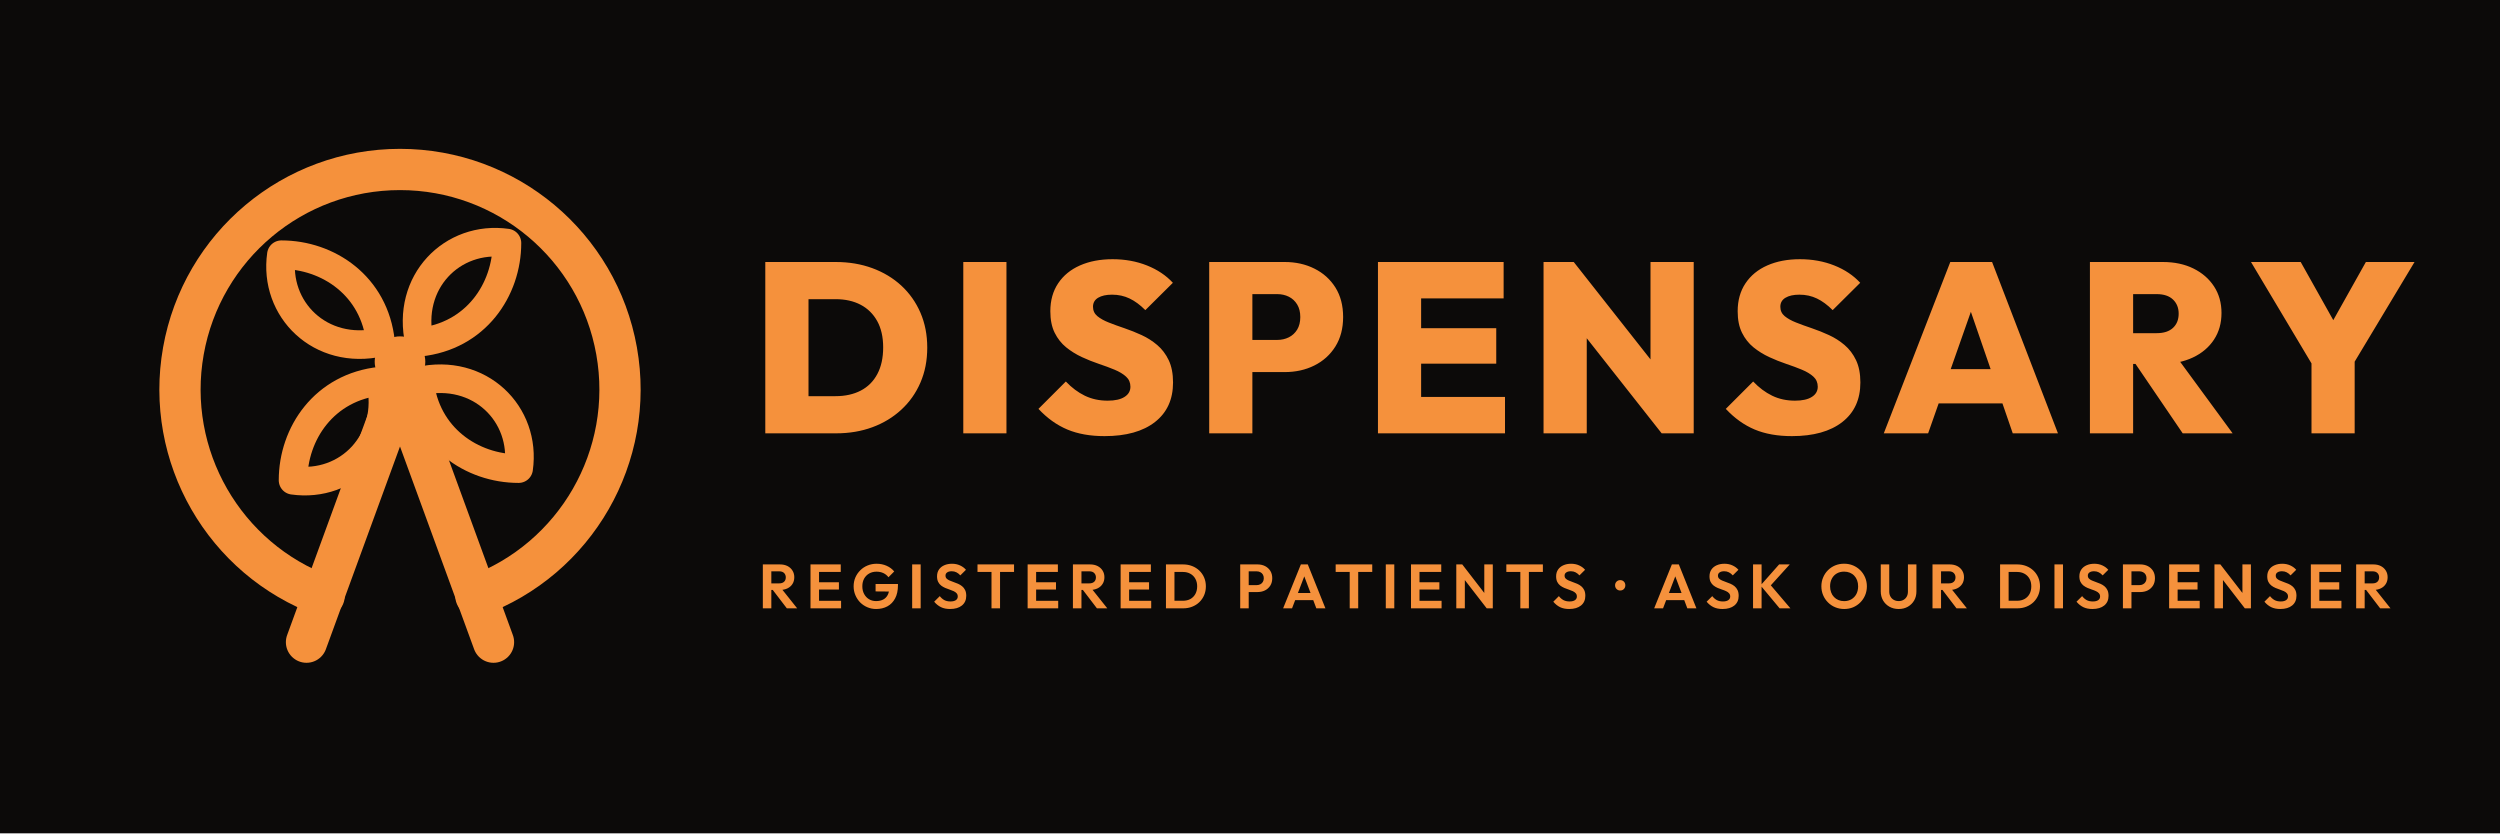
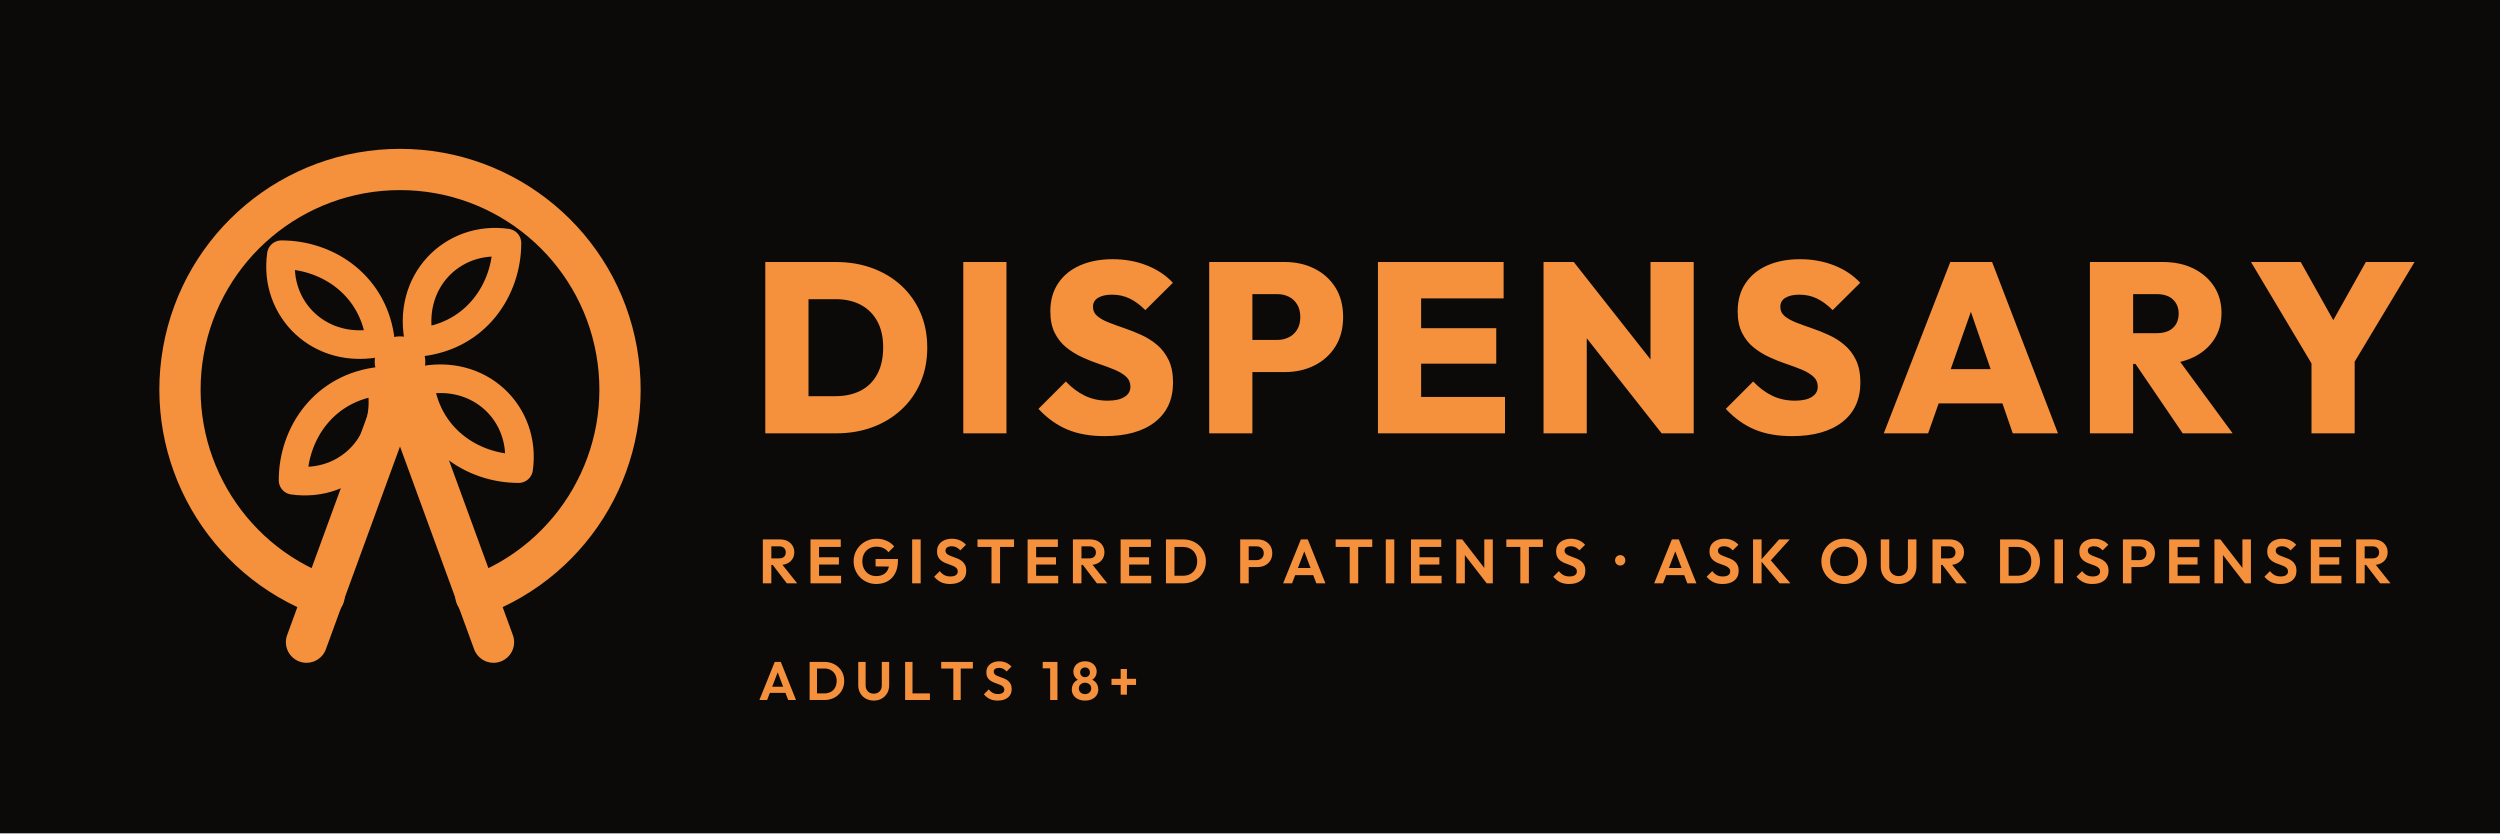
<svg xmlns="http://www.w3.org/2000/svg" viewBox="0 0 600 200" width="600mm" height="200mm" color="#f5913c">
  <rect width="600" height="200" fill="#0c0a09" />
  <g transform="translate(30 34) scale(1.32)">
    <g fill="none" stroke="currentColor" stroke-linecap="round" stroke-linejoin="round">
      <path d="M 36.2 82.6 A 40 40 0 1 1 63.8 82.6" stroke-width="7.5" />
      <path d="M 33 91 L 50 44.5 L 67 91" stroke-width="7.5" />
      <g transform="translate(50 40)">
        <path d="M5 0 C 11 -9.5, 23 -9.5, 29 -1.5 C 23 4.5, 13 6.5, 5 0 Z" transform="rotate(-45)" stroke-width="5.2" />
        <path d="M5 0 C 11 -9.5, 23 -9.5, 29 -1.5 C 23 4.5, 13 6.5, 5 0 Z" transform="rotate(45)" stroke-width="5.2" />
        <path d="M5 0 C 11 -9.5, 23 -9.5, 29 -1.5 C 23 4.5, 13 6.5, 5 0 Z" transform="rotate(135)" stroke-width="5.2" />
        <path d="M5 0 C 11 -9.5, 23 -9.5, 29 -1.5 C 23 4.5, 13 6.5, 5 0 Z" transform="rotate(225)" stroke-width="5.2" />
        <circle r="4.6" fill="currentColor" stroke="none" />
      </g>
    </g>
  </g>
  <path d="M10.64 0V-8.92H20.53Q24.01 -8.92 26.59 -10.26Q29.16 -11.6 30.56 -14.23Q31.96 -16.86 31.96 -20.62Q31.96 -24.36 30.53 -26.94Q29.1 -29.52 26.55 -30.86Q24 -32.2 20.53 -32.2H10.21V-41.12H20.58Q25.33 -41.12 29.34 -39.65Q33.35 -38.18 36.32 -35.45Q39.28 -32.71 40.91 -28.94Q42.54 -25.17 42.54 -20.56Q42.54 -15.96 40.91 -12.19Q39.28 -8.41 36.32 -5.68Q33.36 -2.94 29.38 -1.47Q25.39 0 20.69 0ZM3.67 0V-41.12H14.04V0ZM51.19 0V-41.12H61.55V0ZM85.09 0.67Q79.93 0.67 76.15 -0.92Q72.37 -2.51 69.23 -5.87L75.8 -12.44Q77.91 -10.22 80.36 -9.03Q82.81 -7.84 85.84 -7.84Q88.47 -7.84 89.88 -8.74Q91.3 -9.63 91.3 -11.19Q91.3 -12.66 90.25 -13.61Q89.21 -14.56 87.5 -15.27Q85.79 -15.98 83.73 -16.67Q81.67 -17.36 79.63 -18.31Q77.59 -19.26 75.88 -20.64Q74.17 -22.03 73.13 -24.12Q72.08 -26.22 72.08 -29.3Q72.08 -33.2 73.96 -36.01Q75.84 -38.82 79.2 -40.3Q82.57 -41.79 87.02 -41.79Q91.5 -41.79 95.27 -40.29Q99.04 -38.79 101.49 -36.13L94.88 -29.57Q93.01 -31.45 91.1 -32.36Q89.19 -33.28 86.89 -33.28Q84.79 -33.28 83.55 -32.54Q82.32 -31.8 82.32 -30.38Q82.32 -29 83.36 -28.13Q84.41 -27.26 86.12 -26.59Q87.83 -25.91 89.89 -25.22Q91.95 -24.52 93.99 -23.58Q96.02 -22.65 97.73 -21.2Q99.44 -19.75 100.49 -17.56Q101.53 -15.37 101.53 -12.21Q101.53 -6.1 97.2 -2.72Q92.86 0.67 85.09 0.67ZM118.4 -14.7V-22.42H126.55Q128.06 -22.42 129.31 -23.04Q130.56 -23.66 131.32 -24.89Q132.07 -26.12 132.07 -27.91Q132.07 -29.7 131.32 -30.93Q130.56 -32.17 129.31 -32.79Q128.06 -33.41 126.55 -33.41H118.4V-41.12H128.33Q132.29 -41.12 135.46 -39.53Q138.64 -37.95 140.5 -35Q142.35 -32.05 142.35 -27.92Q142.35 -23.82 140.5 -20.85Q138.64 -17.88 135.46 -16.29Q132.29 -14.7 128.33 -14.7ZM110.21 0V-41.12H120.57V0ZM150.71 0V-41.12H161.07V0ZM158.9 0V-8.74H181.2V0ZM158.9 -16.72V-25.23H179.1V-16.72ZM158.9 -32.38V-41.12H180.87V-32.38ZM190.45 0V-41.12H197.7L200.82 -32.68V0ZM218.8 0 194.76 -30.51 197.7 -41.12 221.74 -10.61ZM218.8 0 216.12 -8.66V-41.12H226.49V0ZM250.05 0.67Q244.89 0.67 241.11 -0.92Q237.33 -2.51 234.19 -5.87L240.76 -12.44Q242.87 -10.22 245.32 -9.03Q247.77 -7.84 250.8 -7.84Q253.43 -7.84 254.84 -8.74Q256.26 -9.63 256.26 -11.19Q256.26 -12.66 255.21 -13.61Q254.17 -14.56 252.46 -15.27Q250.75 -15.98 248.69 -16.67Q246.63 -17.36 244.59 -18.31Q242.55 -19.26 240.84 -20.64Q239.13 -22.03 238.09 -24.12Q237.04 -26.22 237.04 -29.3Q237.04 -33.2 238.92 -36.01Q240.8 -38.82 244.16 -40.3Q247.53 -41.79 251.98 -41.79Q256.46 -41.79 260.23 -40.29Q264 -38.79 266.45 -36.13L259.84 -29.57Q257.97 -31.45 256.06 -32.36Q254.15 -33.28 251.85 -33.28Q249.75 -33.28 248.51 -32.54Q247.28 -31.8 247.28 -30.38Q247.28 -29 248.32 -28.13Q249.37 -27.26 251.08 -26.59Q252.79 -25.91 254.85 -25.22Q256.91 -24.52 258.95 -23.58Q260.98 -22.65 262.69 -21.2Q264.4 -19.75 265.45 -17.56Q266.49 -15.37 266.49 -12.21Q266.49 -6.1 262.16 -2.72Q257.82 0.67 250.05 0.67ZM272.11 0 288.07 -41.12H298.1L313.91 0H303.06L291.16 -34.54H294.9L282.75 0ZM281.82 -7.18V-15.41H304.51V-7.18ZM329.77 -16.66V-24.04H337.6Q340.16 -24.04 341.52 -25.31Q342.88 -26.58 342.88 -28.72Q342.88 -30.8 341.53 -32.1Q340.17 -33.41 337.62 -33.41H329.77V-41.12H339.08Q343.26 -41.12 346.42 -39.56Q349.58 -38 351.37 -35.26Q353.16 -32.51 353.16 -28.88Q353.16 -25.22 351.35 -22.48Q349.54 -19.73 346.29 -18.2Q343.04 -16.66 338.65 -16.66ZM321.58 0V-41.12H331.95V0ZM343.85 0 331.86 -17.63 341.24 -19.89 355.83 0ZM375.99 -14.72 360.24 -41.12H372.17L384.18 -19.69H375.8L387.81 -41.12H399.49L383.63 -14.72ZM374.76 0V-18.94H385.12V0Z" transform="translate(180.00 104.00)" fill="currentColor" />
-   <path d="M2.57 -4.41V-5.99H5.02Q5.77 -5.99 6.18 -6.38Q6.59 -6.76 6.59 -7.44Q6.59 -8.05 6.19 -8.47Q5.78 -8.88 5.03 -8.88H2.57V-10.54H5.21Q6.22 -10.54 7 -10.15Q7.77 -9.75 8.2 -9.05Q8.63 -8.36 8.63 -7.47Q8.63 -6.54 8.2 -5.86Q7.77 -5.17 6.99 -4.79Q6.21 -4.41 5.17 -4.41ZM1.08 0V-10.54H3.12V0ZM6.84 0 3.35 -4.56 5.23 -5.14 9.32 0ZM12.52 0V-10.54H14.57V0ZM14.02 0V-1.8H19.86V0ZM14.02 -4.51V-6.25H19.34V-4.51ZM14.02 -8.74V-10.54H19.78V-8.74ZM28.27 0.16Q27.15 0.16 26.17 -0.26Q25.18 -0.68 24.44 -1.42Q23.71 -2.17 23.29 -3.16Q22.87 -4.14 22.87 -5.28Q22.87 -6.43 23.29 -7.41Q23.72 -8.39 24.47 -9.13Q25.22 -9.88 26.23 -10.29Q27.23 -10.7 28.39 -10.7Q29.7 -10.7 30.79 -10.21Q31.89 -9.73 32.61 -8.85L31.23 -7.46Q30.74 -8.12 30 -8.46Q29.27 -8.8 28.38 -8.8Q27.37 -8.8 26.6 -8.36Q25.83 -7.92 25.39 -7.13Q24.96 -6.34 24.96 -5.29Q24.96 -4.24 25.39 -3.44Q25.82 -2.64 26.56 -2.19Q27.31 -1.74 28.26 -1.74Q29.25 -1.74 29.96 -2.11Q30.66 -2.47 31.04 -3.19Q31.42 -3.9 31.42 -4.93L32.74 -4.02L28.14 -4.06V-5.84H33.51V-5.55Q33.51 -3.66 32.83 -2.39Q32.16 -1.12 30.98 -0.48Q29.8 0.16 28.27 0.16ZM36.92 0V-10.54H38.96V0ZM46.02 0.16Q44.74 0.16 43.84 -0.28Q42.93 -0.72 42.2 -1.59L43.55 -2.93Q44.02 -2.32 44.63 -1.98Q45.24 -1.65 46.12 -1.65Q46.93 -1.65 47.4 -1.96Q47.86 -2.28 47.86 -2.83Q47.86 -3.31 47.59 -3.61Q47.32 -3.92 46.88 -4.12Q46.44 -4.33 45.91 -4.5Q45.37 -4.68 44.84 -4.9Q44.31 -5.13 43.87 -5.47Q43.43 -5.81 43.16 -6.34Q42.89 -6.87 42.89 -7.68Q42.89 -8.63 43.35 -9.31Q43.82 -9.99 44.63 -10.34Q45.44 -10.7 46.47 -10.7Q47.54 -10.7 48.41 -10.3Q49.28 -9.9 49.83 -9.25L48.48 -7.91Q48.02 -8.41 47.53 -8.65Q47.04 -8.9 46.42 -8.9Q45.72 -8.9 45.32 -8.62Q44.92 -8.35 44.92 -7.85Q44.92 -7.41 45.19 -7.14Q45.46 -6.87 45.9 -6.68Q46.35 -6.48 46.88 -6.3Q47.41 -6.12 47.94 -5.89Q48.47 -5.66 48.91 -5.3Q49.36 -4.94 49.63 -4.38Q49.9 -3.82 49.9 -2.99Q49.9 -1.53 48.86 -0.68Q47.82 0.16 46.02 0.16ZM55.96 0V-10.32H58.01V0ZM52.6 -8.73V-10.54H61.37V-8.73ZM64.63 0V-10.54H66.67V0ZM66.12 0V-1.8H71.97V0ZM66.12 -4.51V-6.25H71.44V-4.51ZM66.12 -8.74V-10.54H71.89V-8.74ZM77 -4.41V-5.99H79.44Q80.19 -5.99 80.61 -6.38Q81.02 -6.76 81.02 -7.44Q81.02 -8.05 80.61 -8.47Q80.21 -8.88 79.46 -8.88H77V-10.54H79.63Q80.65 -10.54 81.42 -10.15Q82.2 -9.75 82.63 -9.05Q83.06 -8.36 83.06 -7.47Q83.06 -6.54 82.62 -5.86Q82.19 -5.17 81.41 -4.79Q80.63 -4.41 79.59 -4.41ZM75.5 0V-10.54H77.55V0ZM81.26 0 77.78 -4.56 79.66 -5.14 83.75 0ZM86.95 0V-10.54H88.99V0ZM88.45 0V-1.8H94.29V0ZM88.45 -4.51V-6.25H93.77V-4.51ZM88.45 -8.74V-10.54H94.21V-8.74ZM99.22 0V-1.82H101.91Q102.93 -1.82 103.7 -2.24Q104.46 -2.67 104.89 -3.45Q105.32 -4.23 105.32 -5.29Q105.32 -6.33 104.88 -7.1Q104.45 -7.88 103.68 -8.3Q102.92 -8.73 101.91 -8.73H99.18V-10.54H101.94Q103.11 -10.54 104.11 -10.15Q105.11 -9.76 105.85 -9.05Q106.59 -8.34 107 -7.38Q107.41 -6.42 107.41 -5.27Q107.41 -4.14 107 -3.17Q106.59 -2.21 105.85 -1.49Q105.12 -0.78 104.12 -0.39Q103.13 0 101.97 0ZM97.83 0V-10.54H99.87V0ZM117.15 -3.91V-5.57H119.6Q120.08 -5.57 120.47 -5.77Q120.86 -5.97 121.08 -6.34Q121.31 -6.71 121.31 -7.23Q121.31 -7.75 121.08 -8.12Q120.86 -8.49 120.47 -8.68Q120.08 -8.88 119.6 -8.88H117.15V-10.54H119.81Q120.81 -10.54 121.61 -10.14Q122.41 -9.73 122.88 -8.99Q123.34 -8.25 123.34 -7.23Q123.34 -6.21 122.88 -5.47Q122.41 -4.72 121.61 -4.31Q120.81 -3.91 119.81 -3.91ZM115.65 0V-10.54H117.69V0ZM125.95 0 130.21 -10.54H131.87L136.1 0H133.92L130.66 -8.65H131.4L128.09 0ZM128.21 -1.97V-3.68H133.88V-1.97ZM141.93 0V-10.32H143.97V0ZM138.56 -8.73V-10.54H147.34V-8.73ZM150.59 0V-10.54H152.63V0ZM156.64 0V-10.54H158.68V0ZM158.13 0V-1.8H163.98V0ZM158.13 -4.51V-6.25H163.45V-4.51ZM158.13 -8.74V-10.54H163.9V-8.74ZM167.51 0V-10.54H168.94L169.56 -8.5V0ZM174.81 0 168.54 -8.1 168.94 -10.54 175.2 -2.44ZM174.81 0 174.23 -1.98V-10.54H176.27V0ZM182.88 0V-10.32H184.93V0ZM179.52 -8.73V-10.54H188.29V-8.73ZM194.6 0.16Q193.33 0.16 192.42 -0.28Q191.52 -0.72 190.79 -1.59L192.13 -2.93Q192.6 -2.32 193.22 -1.98Q193.83 -1.65 194.71 -1.65Q195.51 -1.65 195.98 -1.96Q196.45 -2.28 196.45 -2.83Q196.45 -3.31 196.18 -3.61Q195.91 -3.92 195.47 -4.12Q195.02 -4.33 194.49 -4.5Q193.96 -4.68 193.43 -4.9Q192.9 -5.13 192.45 -5.47Q192.01 -5.81 191.74 -6.34Q191.47 -6.87 191.47 -7.68Q191.47 -8.63 191.94 -9.31Q192.41 -9.99 193.22 -10.34Q194.03 -10.7 195.05 -10.7Q196.13 -10.7 197 -10.3Q197.87 -9.9 198.42 -9.25L197.07 -7.91Q196.61 -8.41 196.12 -8.65Q195.63 -8.9 195.01 -8.9Q194.31 -8.9 193.91 -8.62Q193.5 -8.35 193.5 -7.85Q193.5 -7.41 193.77 -7.14Q194.04 -6.87 194.49 -6.68Q194.93 -6.48 195.46 -6.3Q195.99 -6.12 196.53 -5.89Q197.06 -5.66 197.5 -5.3Q197.94 -4.94 198.21 -4.38Q198.48 -3.82 198.48 -2.99Q198.48 -1.53 197.44 -0.68Q196.4 0.16 194.6 0.16ZM206.85 -4.28Q206.32 -4.28 205.97 -4.64Q205.62 -5 205.62 -5.52Q205.62 -6.06 205.97 -6.41Q206.32 -6.77 206.85 -6.77Q207.39 -6.77 207.74 -6.41Q208.08 -6.06 208.08 -5.52Q208.08 -5 207.74 -4.64Q207.39 -4.28 206.85 -4.28ZM215 0 219.25 -10.54H220.92L225.14 0H222.96L219.7 -8.65H220.44L217.13 0ZM217.25 -1.97V-3.68H222.92V-1.97ZM231.41 0.16Q230.13 0.16 229.23 -0.28Q228.32 -0.72 227.59 -1.59L228.94 -2.93Q229.41 -2.32 230.02 -1.98Q230.63 -1.65 231.51 -1.65Q232.32 -1.65 232.78 -1.96Q233.25 -2.28 233.25 -2.83Q233.25 -3.31 232.98 -3.61Q232.71 -3.92 232.27 -4.12Q231.83 -4.33 231.29 -4.5Q230.76 -4.68 230.23 -4.9Q229.7 -5.13 229.26 -5.47Q228.82 -5.81 228.55 -6.34Q228.28 -6.87 228.28 -7.68Q228.28 -8.63 228.74 -9.31Q229.21 -9.99 230.02 -10.34Q230.83 -10.7 231.85 -10.7Q232.93 -10.7 233.8 -10.3Q234.67 -9.9 235.22 -9.25L233.87 -7.91Q233.41 -8.41 232.92 -8.65Q232.43 -8.9 231.81 -8.9Q231.11 -8.9 230.71 -8.62Q230.31 -8.35 230.31 -7.85Q230.31 -7.41 230.58 -7.14Q230.85 -6.87 231.29 -6.68Q231.73 -6.48 232.27 -6.3Q232.8 -6.12 233.33 -5.89Q233.86 -5.66 234.3 -5.3Q234.74 -4.94 235.01 -4.38Q235.28 -3.82 235.28 -2.99Q235.28 -1.53 234.25 -0.68Q233.21 0.16 231.41 0.16ZM245.11 0 240.53 -5.5 244.99 -10.54H247.54L242.58 -5.06V-6.01L247.7 0ZM238.73 0V-10.54H240.78V0ZM260.61 0.16Q259.45 0.16 258.46 -0.26Q257.46 -0.67 256.72 -1.42Q255.97 -2.16 255.55 -3.16Q255.13 -4.15 255.13 -5.29Q255.13 -6.43 255.55 -7.41Q255.96 -8.4 256.7 -9.14Q257.44 -9.88 258.43 -10.3Q259.42 -10.71 260.58 -10.71Q261.74 -10.71 262.73 -10.3Q263.72 -9.88 264.47 -9.14Q265.21 -8.4 265.63 -7.41Q266.05 -6.42 266.05 -5.27Q266.05 -4.13 265.63 -3.14Q265.21 -2.15 264.47 -1.41Q263.73 -0.67 262.75 -0.25Q261.76 0.16 260.61 0.16ZM260.58 -1.73Q261.59 -1.73 262.35 -2.18Q263.1 -2.63 263.53 -3.43Q263.95 -4.23 263.95 -5.29Q263.95 -6.07 263.71 -6.72Q263.47 -7.36 263.02 -7.83Q262.57 -8.31 261.95 -8.56Q261.34 -8.81 260.58 -8.81Q259.59 -8.81 258.83 -8.37Q258.07 -7.93 257.65 -7.13Q257.22 -6.34 257.22 -5.29Q257.22 -4.5 257.47 -3.84Q257.71 -3.18 258.16 -2.72Q258.6 -2.25 259.22 -1.99Q259.84 -1.73 260.58 -1.73ZM273.68 0.16Q272.43 0.16 271.46 -0.39Q270.49 -0.94 269.93 -1.9Q269.38 -2.86 269.38 -4.08V-10.54H271.42V-4.02Q271.42 -3.32 271.72 -2.81Q272.02 -2.29 272.53 -2.02Q273.04 -1.74 273.68 -1.74Q274.32 -1.74 274.82 -2.02Q275.32 -2.29 275.61 -2.8Q275.9 -3.31 275.9 -4V-10.54H277.94V-4.06Q277.94 -2.84 277.4 -1.89Q276.85 -0.94 275.89 -0.39Q274.93 0.16 273.68 0.16ZM283.3 -4.41V-5.99H285.75Q286.5 -5.99 286.91 -6.38Q287.32 -6.76 287.32 -7.44Q287.32 -8.05 286.91 -8.47Q286.51 -8.88 285.76 -8.88H283.3V-10.54H285.93Q286.95 -10.54 287.73 -10.15Q288.5 -9.75 288.93 -9.05Q289.36 -8.36 289.36 -7.47Q289.36 -6.54 288.93 -5.86Q288.49 -5.17 287.71 -4.79Q286.93 -4.41 285.9 -4.41ZM281.8 0V-10.54H283.85V0ZM287.56 0 284.08 -4.56 285.96 -5.14 290.05 0ZM299.41 0V-1.82H302.11Q303.13 -1.82 303.89 -2.24Q304.66 -2.67 305.09 -3.45Q305.51 -4.23 305.51 -5.29Q305.51 -6.33 305.08 -7.1Q304.65 -7.88 303.88 -8.3Q303.12 -8.73 302.11 -8.73H299.38V-10.54H302.14Q303.31 -10.54 304.31 -10.15Q305.3 -9.76 306.04 -9.05Q306.78 -8.34 307.19 -7.38Q307.6 -6.42 307.6 -5.27Q307.6 -4.14 307.19 -3.17Q306.78 -2.21 306.05 -1.49Q305.31 -0.78 304.32 -0.39Q303.33 0 302.17 0ZM298.02 0V-10.54H300.07V0ZM311.07 0V-10.54H313.12V0ZM320.18 0.16Q318.9 0.16 318 -0.28Q317.09 -0.72 316.36 -1.59L317.71 -2.93Q318.18 -2.32 318.79 -1.98Q319.4 -1.65 320.28 -1.65Q321.09 -1.65 321.56 -1.96Q322.02 -2.28 322.02 -2.83Q322.02 -3.31 321.75 -3.61Q321.48 -3.92 321.04 -4.12Q320.6 -4.33 320.06 -4.5Q319.53 -4.68 319 -4.9Q318.47 -5.13 318.03 -5.47Q317.59 -5.81 317.32 -6.34Q317.05 -6.87 317.05 -7.68Q317.05 -8.63 317.51 -9.31Q317.98 -9.99 318.79 -10.34Q319.6 -10.7 320.62 -10.7Q321.7 -10.7 322.57 -10.3Q323.44 -9.9 323.99 -9.25L322.64 -7.91Q322.18 -8.41 321.69 -8.65Q321.2 -8.9 320.58 -8.9Q319.88 -8.9 319.48 -8.62Q319.08 -8.35 319.08 -7.85Q319.08 -7.41 319.35 -7.14Q319.62 -6.87 320.06 -6.68Q320.5 -6.48 321.04 -6.3Q321.57 -6.12 322.1 -5.89Q322.63 -5.66 323.07 -5.3Q323.51 -4.94 323.78 -4.38Q324.05 -3.82 324.05 -2.99Q324.05 -1.53 323.02 -0.68Q321.98 0.16 320.18 0.16ZM329 -3.91V-5.57H331.45Q331.94 -5.57 332.32 -5.77Q332.71 -5.97 332.93 -6.34Q333.16 -6.71 333.16 -7.23Q333.16 -7.75 332.93 -8.12Q332.71 -8.49 332.32 -8.68Q331.94 -8.88 331.45 -8.88H329V-10.54H331.67Q332.67 -10.54 333.47 -10.14Q334.26 -9.73 334.73 -8.99Q335.19 -8.25 335.19 -7.23Q335.19 -6.21 334.73 -5.47Q334.26 -4.72 333.47 -4.31Q332.67 -3.91 331.67 -3.91ZM327.5 0V-10.54H329.55V0ZM338.59 0V-10.54H340.63V0ZM340.09 0V-1.8H345.93V0ZM340.09 -4.51V-6.25H345.41V-4.51ZM340.09 -8.74V-10.54H345.85V-8.74ZM349.47 0V-10.54H350.89L351.51 -8.5V0ZM356.76 0 350.5 -8.1 350.89 -10.54 357.15 -2.44ZM356.76 0 356.18 -1.98V-10.54H358.22V0ZM365.27 0.16Q364 0.16 363.09 -0.28Q362.19 -0.72 361.46 -1.59L362.8 -2.93Q363.28 -2.32 363.89 -1.98Q364.5 -1.65 365.38 -1.65Q366.19 -1.65 366.65 -1.96Q367.12 -2.28 367.12 -2.83Q367.12 -3.31 366.85 -3.61Q366.58 -3.92 366.14 -4.12Q365.69 -4.33 365.16 -4.5Q364.63 -4.68 364.1 -4.9Q363.57 -5.13 363.13 -5.47Q362.68 -5.81 362.41 -6.34Q362.14 -6.87 362.14 -7.68Q362.14 -8.63 362.61 -9.31Q363.08 -9.99 363.89 -10.34Q364.7 -10.7 365.72 -10.7Q366.8 -10.7 367.67 -10.3Q368.54 -9.9 369.09 -9.25L367.74 -7.91Q367.28 -8.41 366.79 -8.65Q366.3 -8.9 365.68 -8.9Q364.98 -8.9 364.58 -8.62Q364.18 -8.35 364.18 -7.85Q364.18 -7.41 364.45 -7.14Q364.72 -6.87 365.16 -6.68Q365.6 -6.48 366.13 -6.3Q366.67 -6.12 367.2 -5.89Q367.73 -5.66 368.17 -5.3Q368.61 -4.94 368.88 -4.38Q369.15 -3.82 369.15 -2.99Q369.15 -1.53 368.11 -0.68Q367.07 0.16 365.27 0.16ZM372.6 0V-10.54H374.64V0ZM374.1 0V-1.8H379.94V0ZM374.1 -4.51V-6.25H379.42V-4.51ZM374.1 -8.74V-10.54H379.86V-8.74ZM384.97 -4.41V-5.99H387.42Q388.17 -5.99 388.58 -6.38Q388.99 -6.76 388.99 -7.44Q388.99 -8.05 388.59 -8.47Q388.18 -8.88 387.43 -8.88H384.97V-10.54H387.61Q388.63 -10.54 389.4 -10.15Q390.17 -9.75 390.6 -9.05Q391.03 -8.36 391.03 -7.47Q391.03 -6.54 390.6 -5.86Q390.17 -5.17 389.39 -4.79Q388.61 -4.41 387.57 -4.41ZM383.48 0V-10.54H385.52V0ZM389.24 0 385.75 -4.56 387.63 -5.14 391.72 0Z" transform="translate(182.00 146.00)" fill="currentColor" />
+   <path d="M2.57 -4.41V-5.99H5.02Q5.77 -5.99 6.18 -6.38Q6.59 -6.76 6.59 -7.44Q6.59 -8.05 6.19 -8.47Q5.78 -8.88 5.03 -8.88H2.57V-10.54H5.21Q6.22 -10.54 7 -10.15Q7.77 -9.75 8.2 -9.05Q8.63 -8.36 8.63 -7.47Q8.63 -6.54 8.2 -5.86Q7.77 -5.17 6.99 -4.79Q6.21 -4.41 5.17 -4.41ZM1.08 0V-10.54H3.12V0ZM6.84 0 3.35 -4.56 5.23 -5.14 9.32 0ZM12.52 0V-10.54H14.57V0ZM14.02 0V-1.8H19.86V0ZM14.02 -4.51V-6.25H19.34V-4.51ZM14.02 -8.74V-10.54H19.78V-8.74ZM28.27 0.16Q27.15 0.16 26.17 -0.26Q25.18 -0.68 24.44 -1.42Q23.71 -2.17 23.29 -3.16Q22.87 -4.14 22.87 -5.28Q22.87 -6.43 23.29 -7.41Q23.72 -8.39 24.47 -9.13Q25.22 -9.88 26.23 -10.29Q27.23 -10.7 28.39 -10.7Q29.7 -10.7 30.79 -10.21Q31.89 -9.73 32.61 -8.85L31.23 -7.46Q30.74 -8.12 30 -8.46Q29.27 -8.8 28.38 -8.8Q27.37 -8.8 26.6 -8.36Q25.83 -7.92 25.39 -7.13Q24.96 -6.34 24.96 -5.29Q24.96 -4.24 25.39 -3.44Q25.82 -2.64 26.56 -2.19Q27.31 -1.74 28.26 -1.74Q29.25 -1.74 29.96 -2.11Q30.66 -2.47 31.04 -3.19Q31.42 -3.9 31.42 -4.93L32.74 -4.02L28.14 -4.06V-5.84H33.51V-5.55Q33.51 -3.66 32.83 -2.39Q32.16 -1.12 30.98 -0.48Q29.8 0.16 28.27 0.16ZM36.92 0V-10.54H38.96V0ZM46.02 0.16Q44.74 0.16 43.84 -0.28Q42.93 -0.72 42.2 -1.59L43.55 -2.93Q44.02 -2.32 44.63 -1.98Q45.24 -1.65 46.12 -1.65Q46.93 -1.65 47.4 -1.96Q47.86 -2.28 47.86 -2.83Q47.86 -3.31 47.59 -3.61Q47.32 -3.92 46.88 -4.12Q46.44 -4.33 45.91 -4.5Q45.37 -4.68 44.84 -4.9Q44.31 -5.13 43.87 -5.47Q43.43 -5.81 43.16 -6.34Q42.89 -6.87 42.89 -7.68Q42.89 -8.63 43.35 -9.31Q43.82 -9.99 44.63 -10.34Q45.44 -10.7 46.47 -10.7Q47.54 -10.7 48.41 -10.3Q49.28 -9.9 49.83 -9.25L48.48 -7.91Q48.02 -8.41 47.53 -8.65Q47.04 -8.9 46.42 -8.9Q45.72 -8.9 45.32 -8.62Q44.92 -8.35 44.92 -7.85Q44.92 -7.41 45.19 -7.14Q45.46 -6.87 45.9 -6.68Q46.35 -6.48 46.88 -6.3Q47.41 -6.12 47.94 -5.89Q48.47 -5.66 48.91 -5.3Q49.36 -4.94 49.63 -4.38Q49.9 -3.82 49.9 -2.99Q49.9 -1.53 48.86 -0.68Q47.82 0.16 46.02 0.16ZM55.96 0V-10.32H58.01V0ZM52.6 -8.73V-10.54H61.37V-8.73ZM64.63 0V-10.54H66.67V0ZM66.12 0V-1.8H71.97V0ZM66.12 -4.51V-6.25H71.44V-4.51ZM66.12 -8.74V-10.54H71.89V-8.74ZM77 -4.41V-5.99H79.44Q80.19 -5.99 80.61 -6.38Q81.02 -6.76 81.02 -7.44Q81.02 -8.05 80.61 -8.47Q80.21 -8.88 79.46 -8.88H77V-10.54H79.63Q80.65 -10.54 81.42 -10.15Q82.2 -9.75 82.63 -9.05Q83.06 -8.36 83.06 -7.47Q83.06 -6.54 82.62 -5.86Q82.19 -5.17 81.41 -4.79Q80.63 -4.41 79.59 -4.41ZM75.5 0V-10.54H77.55V0ZM81.26 0 77.78 -4.56 79.66 -5.14 83.75 0ZM86.95 0V-10.54H88.99V0ZM88.45 0V-1.8H94.29V0ZM88.45 -4.51V-6.25H93.77V-4.51ZM88.45 -8.74V-10.54H94.21V-8.74ZM99.22 0V-1.82H101.91Q102.93 -1.82 103.7 -2.24Q104.46 -2.67 104.89 -3.45Q105.32 -4.23 105.32 -5.29Q105.32 -6.33 104.88 -7.1Q104.45 -7.88 103.68 -8.3Q102.92 -8.73 101.91 -8.73H99.18V-10.54H101.94Q103.11 -10.54 104.11 -10.15Q105.11 -9.76 105.85 -9.05Q106.59 -8.34 107 -7.38Q107.41 -6.42 107.41 -5.27Q107.41 -4.14 107 -3.17Q106.59 -2.21 105.85 -1.49Q105.12 -0.78 104.12 -0.39Q103.13 0 101.97 0ZM97.83 0V-10.54H99.87V0ZM117.15 -3.91V-5.57H119.6Q120.08 -5.57 120.47 -5.77Q120.86 -5.97 121.08 -6.34Q121.31 -6.71 121.31 -7.23Q121.31 -7.75 121.08 -8.12Q120.86 -8.49 120.47 -8.68Q120.08 -8.88 119.6 -8.88H117.15V-10.54H119.81Q120.81 -10.54 121.61 -10.14Q122.41 -9.73 122.88 -8.99Q123.34 -8.25 123.34 -7.23Q123.34 -6.21 122.88 -5.47Q122.41 -4.72 121.61 -4.31Q120.81 -3.91 119.81 -3.91ZM115.65 0V-10.54H117.69V0ZM125.95 0 130.21 -10.54H131.87L136.1 0H133.92L130.66 -8.65H131.4L128.09 0ZM128.21 -1.97V-3.68H133.88V-1.97ZM141.93 0V-10.32H143.97V0ZM138.56 -8.73V-10.54H147.34V-8.73ZM150.59 0V-10.54H152.63V0ZM156.64 0V-10.54H158.68V0ZM158.13 0V-1.8H163.98V0ZM158.13 -4.51V-6.25H163.45V-4.51ZM158.13 -8.74V-10.54H163.9V-8.74ZM167.51 0V-10.54H168.94L169.56 -8.5V0ZM174.81 0 168.54 -8.1 168.94 -10.54 175.2 -2.44ZM174.81 0 174.23 -1.98V-10.54H176.27V0ZM182.88 0V-10.32H184.93V0ZM179.52 -8.73V-10.54H188.29V-8.73ZM194.6 0.16Q193.33 0.16 192.42 -0.28Q191.52 -0.72 190.79 -1.59L192.13 -2.93Q192.6 -2.32 193.22 -1.98Q193.83 -1.65 194.71 -1.65Q195.51 -1.65 195.98 -1.96Q196.45 -2.28 196.45 -2.83Q196.45 -3.31 196.18 -3.61Q195.91 -3.92 195.47 -4.12Q195.02 -4.33 194.49 -4.5Q193.96 -4.68 193.43 -4.9Q192.9 -5.13 192.45 -5.47Q192.01 -5.81 191.74 -6.34Q191.47 -6.87 191.47 -7.68Q191.47 -8.63 191.94 -9.31Q192.41 -9.99 193.22 -10.34Q194.03 -10.7 195.05 -10.7Q196.13 -10.7 197 -10.3Q197.87 -9.9 198.42 -9.25L197.07 -7.91Q196.61 -8.41 196.12 -8.65Q195.63 -8.9 195.01 -8.9Q194.31 -8.9 193.91 -8.62Q193.5 -8.35 193.5 -7.85Q193.5 -7.41 193.77 -7.14Q194.04 -6.87 194.49 -6.68Q194.93 -6.48 195.46 -6.3Q195.99 -6.12 196.53 -5.89Q197.06 -5.66 197.5 -5.3Q197.94 -4.94 198.21 -4.38Q198.48 -3.82 198.48 -2.99Q198.48 -1.53 197.44 -0.68Q196.4 0.16 194.6 0.16ZM206.85 -4.28Q206.32 -4.28 205.97 -4.64Q205.62 -5 205.62 -5.52Q205.62 -6.06 205.97 -6.41Q206.32 -6.77 206.85 -6.77Q207.39 -6.77 207.74 -6.41Q208.08 -6.06 208.08 -5.52Q208.08 -5 207.74 -4.64Q207.39 -4.28 206.85 -4.28ZM215 0 219.25 -10.54H220.92L225.14 0H222.96L219.7 -8.65H220.44L217.13 0ZM217.25 -1.97V-3.68H222.92V-1.97ZM231.41 0.16Q230.13 0.16 229.23 -0.28Q228.32 -0.72 227.59 -1.59L228.94 -2.93Q229.41 -2.32 230.02 -1.98Q230.63 -1.65 231.51 -1.65Q232.32 -1.65 232.78 -1.96Q233.25 -2.28 233.25 -2.83Q233.25 -3.31 232.98 -3.61Q232.71 -3.92 232.27 -4.12Q231.83 -4.33 231.29 -4.5Q230.76 -4.68 230.23 -4.9Q229.7 -5.13 229.26 -5.47Q228.82 -5.81 228.55 -6.34Q228.28 -6.87 228.28 -7.68Q228.28 -8.63 228.74 -9.31Q229.21 -9.99 230.02 -10.34Q230.83 -10.7 231.85 -10.7Q232.93 -10.7 233.8 -10.3Q234.67 -9.9 235.22 -9.25L233.87 -7.91Q233.41 -8.41 232.92 -8.65Q232.43 -8.9 231.81 -8.9Q231.11 -8.9 230.71 -8.62Q230.31 -8.35 230.31 -7.85Q230.31 -7.41 230.58 -7.14Q230.85 -6.87 231.29 -6.68Q231.73 -6.48 232.27 -6.3Q232.8 -6.12 233.33 -5.89Q233.86 -5.66 234.3 -5.3Q234.74 -4.94 235.01 -4.38Q235.28 -3.82 235.28 -2.99Q235.28 -1.53 234.25 -0.68Q233.21 0.16 231.41 0.16ZM245.11 0 240.53 -5.5 244.99 -10.54H247.54L242.58 -5.06V-6.01L247.7 0ZM238.73 0V-10.54H240.78V0ZM260.61 0.16Q259.45 0.16 258.46 -0.26Q257.46 -0.67 256.72 -1.42Q255.97 -2.16 255.55 -3.16Q255.13 -4.15 255.13 -5.29Q255.13 -6.43 255.55 -7.41Q255.96 -8.4 256.7 -9.14Q257.44 -9.88 258.43 -10.3Q259.42 -10.71 260.58 -10.71Q261.74 -10.71 262.73 -10.3Q263.72 -9.88 264.47 -9.14Q265.21 -8.4 265.63 -7.41Q266.05 -6.42 266.05 -5.27Q266.05 -4.13 265.63 -3.14Q265.21 -2.15 264.47 -1.41Q263.73 -0.67 262.75 -0.25Q261.76 0.16 260.61 0.16ZM260.58 -1.73Q261.59 -1.73 262.35 -2.18Q263.1 -2.63 263.53 -3.43Q263.95 -4.23 263.95 -5.29Q263.95 -6.07 263.71 -6.72Q263.47 -7.36 263.02 -7.83Q262.57 -8.31 261.95 -8.56Q261.34 -8.81 260.58 -8.81Q259.59 -8.81 258.83 -8.37Q258.07 -7.93 257.65 -7.13Q257.22 -6.34 257.22 -5.29Q257.22 -4.5 257.47 -3.84Q257.71 -3.18 258.16 -2.72Q258.6 -2.25 259.22 -1.99Q259.84 -1.73 260.58 -1.73ZM273.68 0.16Q272.43 0.16 271.46 -0.39Q270.49 -0.94 269.93 -1.9Q269.38 -2.86 269.38 -4.08V-10.54H271.42V-4.02Q271.42 -3.32 271.72 -2.81Q272.02 -2.29 272.53 -2.02Q273.04 -1.74 273.68 -1.74Q274.32 -1.74 274.82 -2.02Q275.32 -2.29 275.61 -2.8Q275.9 -3.31 275.9 -4V-10.54H277.94V-4.06Q277.94 -2.84 277.4 -1.89Q276.85 -0.94 275.89 -0.39Q274.93 0.16 273.68 0.16ZM283.3 -4.41V-5.99H285.75Q286.5 -5.99 286.91 -6.38Q287.32 -6.76 287.32 -7.44Q287.32 -8.05 286.91 -8.47Q286.51 -8.88 285.76 -8.88H283.3V-10.54H285.93Q286.95 -10.54 287.73 -10.15Q288.5 -9.75 288.93 -9.05Q289.36 -8.36 289.36 -7.47Q289.36 -6.54 288.93 -5.86Q288.49 -5.17 287.71 -4.79Q286.93 -4.41 285.9 -4.41ZM281.8 0V-10.54H283.85V0ZM287.56 0 284.08 -4.56 285.96 -5.14 290.05 0ZM299.41 0V-1.82H302.11Q303.13 -1.82 303.89 -2.24Q304.66 -2.67 305.09 -3.45Q305.51 -4.23 305.51 -5.29Q305.51 -6.33 305.08 -7.1Q304.65 -7.88 303.88 -8.3Q303.12 -8.73 302.11 -8.73H299.38V-10.54H302.14Q303.31 -10.54 304.31 -10.15Q305.3 -9.76 306.04 -9.05Q306.78 -8.34 307.19 -7.38Q307.6 -6.42 307.6 -5.27Q307.6 -4.14 307.19 -3.17Q306.78 -2.21 306.05 -1.49Q305.31 -0.78 304.32 -0.39Q303.33 0 302.17 0ZM298.02 0V-10.54H300.07V0ZM311.07 0V-10.54H313.12V0ZM320.18 0.16Q318.9 0.16 318 -0.28Q317.09 -0.72 316.36 -1.59L317.71 -2.93Q318.18 -2.32 318.79 -1.98Q319.4 -1.65 320.28 -1.65Q321.09 -1.65 321.56 -1.96Q322.02 -2.28 322.02 -2.83Q322.02 -3.31 321.75 -3.61Q321.48 -3.92 321.04 -4.12Q320.6 -4.33 320.06 -4.5Q319.53 -4.68 319 -4.9Q318.47 -5.13 318.03 -5.47Q317.59 -5.81 317.32 -6.34Q317.05 -6.87 317.05 -7.68Q317.05 -8.63 317.51 -9.31Q317.98 -9.99 318.79 -10.34Q319.6 -10.7 320.62 -10.7Q321.7 -10.7 322.57 -10.3Q323.44 -9.9 323.99 -9.25L322.64 -7.91Q322.18 -8.41 321.69 -8.65Q321.2 -8.9 320.58 -8.9Q319.88 -8.9 319.48 -8.62Q319.08 -8.35 319.08 -7.85Q319.08 -7.41 319.35 -7.14Q319.62 -6.87 320.06 -6.68Q320.5 -6.48 321.04 -6.3Q321.57 -6.12 322.1 -5.89Q322.63 -5.66 323.07 -5.3Q323.51 -4.94 323.78 -4.38Q324.05 -3.82 324.05 -2.99Q324.05 -1.53 323.02 -0.68Q321.98 0.16 320.18 0.16ZM329 -3.91V-5.57H331.45Q331.94 -5.57 332.32 -5.77Q332.71 -5.97 332.93 -6.34Q333.16 -6.71 333.16 -7.23Q333.16 -7.75 332.93 -8.12Q332.71 -8.49 332.32 -8.68Q331.94 -8.88 331.45 -8.88H329V-10.54H331.67Q332.67 -10.54 333.47 -10.14Q334.26 -9.73 334.73 -8.99Q335.19 -8.25 335.19 -7.23Q335.19 -6.21 334.73 -5.47Q334.26 -4.72 333.47 -4.31Q332.67 -3.91 331.67 -3.91ZM327.5 0V-10.54H329.55V0ZM338.59 0V-10.54H340.63V0ZM340.09 0V-1.8H345.93V0ZM340.09 -4.51V-6.25H345.41V-4.51ZM340.09 -8.74V-10.54H345.85V-8.74ZM349.47 0V-10.54H350.89L351.51 -8.5V0ZM356.76 0 350.5 -8.1 350.89 -10.54 357.15 -2.44ZM356.76 0 356.18 -1.98V-10.54H358.22V0ZM365.27 0.16Q364 0.16 363.09 -0.28Q362.19 -0.72 361.46 -1.59L362.8 -2.93Q363.28 -2.32 363.89 -1.98Q364.5 -1.65 365.38 -1.65Q366.19 -1.65 366.65 -1.96Q367.12 -2.28 367.12 -2.83Q367.12 -3.31 366.85 -3.61Q366.58 -3.92 366.14 -4.12Q365.69 -4.33 365.16 -4.5Q364.63 -4.68 364.1 -4.9Q363.57 -5.13 363.13 -5.47Q362.68 -5.81 362.41 -6.34Q362.14 -6.87 362.14 -7.68Q362.14 -8.63 362.61 -9.31Q363.08 -9.99 363.89 -10.34Q364.7 -10.7 365.72 -10.7Q366.8 -10.7 367.67 -10.3Q368.54 -9.9 369.09 -9.25L367.74 -7.91Q367.28 -8.41 366.79 -8.65Q366.3 -8.9 365.68 -8.9Q364.98 -8.9 364.58 -8.62Q364.18 -8.35 364.18 -7.85Q364.18 -7.41 364.45 -7.14Q364.72 -6.87 365.16 -6.68Q365.6 -6.48 366.13 -6.3Q366.67 -6.12 367.2 -5.89Q367.73 -5.66 368.17 -5.3Q368.61 -4.94 368.88 -4.38Q369.15 -3.82 369.15 -2.99Q369.15 -1.53 368.11 -0.68Q367.07 0.16 365.27 0.16ZM372.6 0V-10.54H374.64V0ZM374.1 0V-1.8H379.94V0ZM374.1 -4.51V-6.25H379.42V-4.51ZM374.1 -8.74V-10.54H379.86V-8.74ZM384.97 -4.41V-5.99H387.42Q388.17 -5.99 388.58 -6.38Q388.99 -6.76 388.99 -7.44Q388.99 -8.05 388.59 -8.47Q388.18 -8.88 387.43 -8.88H384.97V-10.54H387.61Q388.63 -10.54 389.4 -10.15Q390.17 -9.75 390.6 -9.05Q391.03 -8.36 391.03 -7.47Q391.03 -6.54 390.6 -5.86Q390.17 -5.17 389.39 -4.79Q388.61 -4.41 387.57 -4.41ZM383.48 0V-10.54H385.52V0ZM389.24 0 385.75 -4.56 387.63 -5.14 391.72 0Z" transform="translate(182.00 140.00)" fill="currentColor" />
+   <path d="M0.25 0 3.94 -9.14H5.39L9.04 0H7.16L4.33 -7.49H4.97L2.11 0ZM2.21 -1.71V-3.19H7.12V-1.71ZM13.51 0V-1.58H15.85Q16.73 -1.58 17.4 -1.95Q18.06 -2.31 18.43 -2.99Q18.8 -3.67 18.8 -4.58Q18.8 -5.49 18.42 -6.16Q18.05 -6.82 17.38 -7.19Q16.72 -7.56 15.85 -7.56H13.48V-9.14H15.88Q16.89 -9.14 17.75 -8.8Q18.62 -8.46 19.26 -7.84Q19.9 -7.23 20.26 -6.4Q20.61 -5.56 20.61 -4.57Q20.61 -3.58 20.26 -2.75Q19.9 -1.91 19.26 -1.3Q18.63 -0.68 17.76 -0.34Q16.9 0 15.9 0ZM12.31 0V-9.14H14.08V0ZM27.71 0.14Q26.62 0.14 25.78 -0.34Q24.94 -0.81 24.46 -1.65Q23.98 -2.48 23.98 -3.53V-9.14H25.75V-3.48Q25.75 -2.88 26.01 -2.43Q26.27 -1.99 26.71 -1.75Q27.15 -1.51 27.7 -1.51Q28.27 -1.51 28.7 -1.75Q29.13 -1.99 29.38 -2.43Q29.63 -2.87 29.63 -3.47V-9.14H31.4V-3.52Q31.4 -2.46 30.93 -1.64Q30.45 -0.82 29.62 -0.34Q28.79 0.14 27.71 0.14ZM35.23 0V-9.14H37V0ZM36.53 0V-1.58H41.18V0ZM46.8 0V-8.94H48.57V0ZM43.89 -7.56V-9.14H51.49V-7.56ZM57.44 0.14Q56.34 0.14 55.55 -0.24Q54.77 -0.62 54.13 -1.37L55.3 -2.54Q55.71 -2.01 56.24 -1.72Q56.77 -1.43 57.53 -1.43Q58.23 -1.43 58.63 -1.7Q59.04 -1.98 59.04 -2.46Q59.04 -2.87 58.81 -3.13Q58.57 -3.39 58.19 -3.57Q57.8 -3.75 57.34 -3.9Q56.88 -4.05 56.42 -4.25Q55.96 -4.45 55.58 -4.74Q55.19 -5.03 54.96 -5.49Q54.73 -5.95 54.73 -6.65Q54.73 -7.48 55.13 -8.07Q55.54 -8.65 56.24 -8.97Q56.94 -9.28 57.83 -9.28Q58.76 -9.28 59.51 -8.93Q60.27 -8.58 60.75 -8.02L59.58 -6.85Q59.18 -7.29 58.75 -7.5Q58.33 -7.71 57.79 -7.71Q57.18 -7.71 56.84 -7.47Q56.49 -7.24 56.49 -6.8Q56.49 -6.42 56.72 -6.19Q56.96 -5.95 57.34 -5.79Q57.72 -5.62 58.18 -5.46Q58.65 -5.31 59.11 -5.11Q59.57 -4.91 59.95 -4.6Q60.33 -4.28 60.57 -3.8Q60.8 -3.31 60.8 -2.59Q60.8 -1.32 59.9 -0.59Q59 0.14 57.44 0.14ZM70.04 0V-9.14H71.79V0ZM68.25 -7.6V-9.14H71.66V-7.6ZM78.41 0.14Q77.44 0.14 76.73 -0.21Q76.02 -0.55 75.63 -1.16Q75.23 -1.76 75.23 -2.54Q75.23 -3.17 75.48 -3.69Q75.72 -4.21 76.18 -4.56Q76.64 -4.92 77.27 -5.06L77.23 -4.64Q76.71 -4.77 76.35 -5.1Q75.99 -5.42 75.8 -5.87Q75.61 -6.32 75.61 -6.8Q75.61 -7.53 75.97 -8.09Q76.33 -8.65 76.96 -8.97Q77.6 -9.29 78.41 -9.29Q79.23 -9.29 79.86 -8.97Q80.49 -8.65 80.84 -8.09Q81.2 -7.53 81.2 -6.8Q81.2 -6.32 81.02 -5.87Q80.83 -5.42 80.47 -5.1Q80.12 -4.77 79.59 -4.64L79.55 -5.06Q80.18 -4.92 80.64 -4.56Q81.1 -4.21 81.34 -3.69Q81.59 -3.17 81.59 -2.54Q81.59 -1.76 81.2 -1.16Q80.81 -0.55 80.09 -0.21Q79.37 0.14 78.41 0.14ZM78.41 -1.41Q78.84 -1.41 79.18 -1.59Q79.51 -1.77 79.71 -2.08Q79.9 -2.39 79.9 -2.78Q79.9 -3.19 79.71 -3.49Q79.51 -3.79 79.18 -3.97Q78.84 -4.15 78.41 -4.15Q77.97 -4.15 77.64 -3.97Q77.3 -3.79 77.11 -3.49Q76.92 -3.19 76.92 -2.78Q76.92 -2.39 77.11 -2.08Q77.3 -1.77 77.64 -1.59Q77.97 -1.41 78.41 -1.41ZM78.41 -5.48Q78.92 -5.48 79.25 -5.81Q79.58 -6.13 79.58 -6.64Q79.58 -7.16 79.25 -7.48Q78.92 -7.81 78.41 -7.81Q77.91 -7.81 77.57 -7.48Q77.24 -7.16 77.24 -6.65Q77.24 -6.14 77.57 -5.81Q77.91 -5.48 78.41 -5.48ZM84.76 -3.61V-5.09H90.65V-3.61ZM86.96 -7.44H88.46V-1.28H86.96Z" transform="translate(182.00 168.00)" fill="currentColor" />
</svg>
